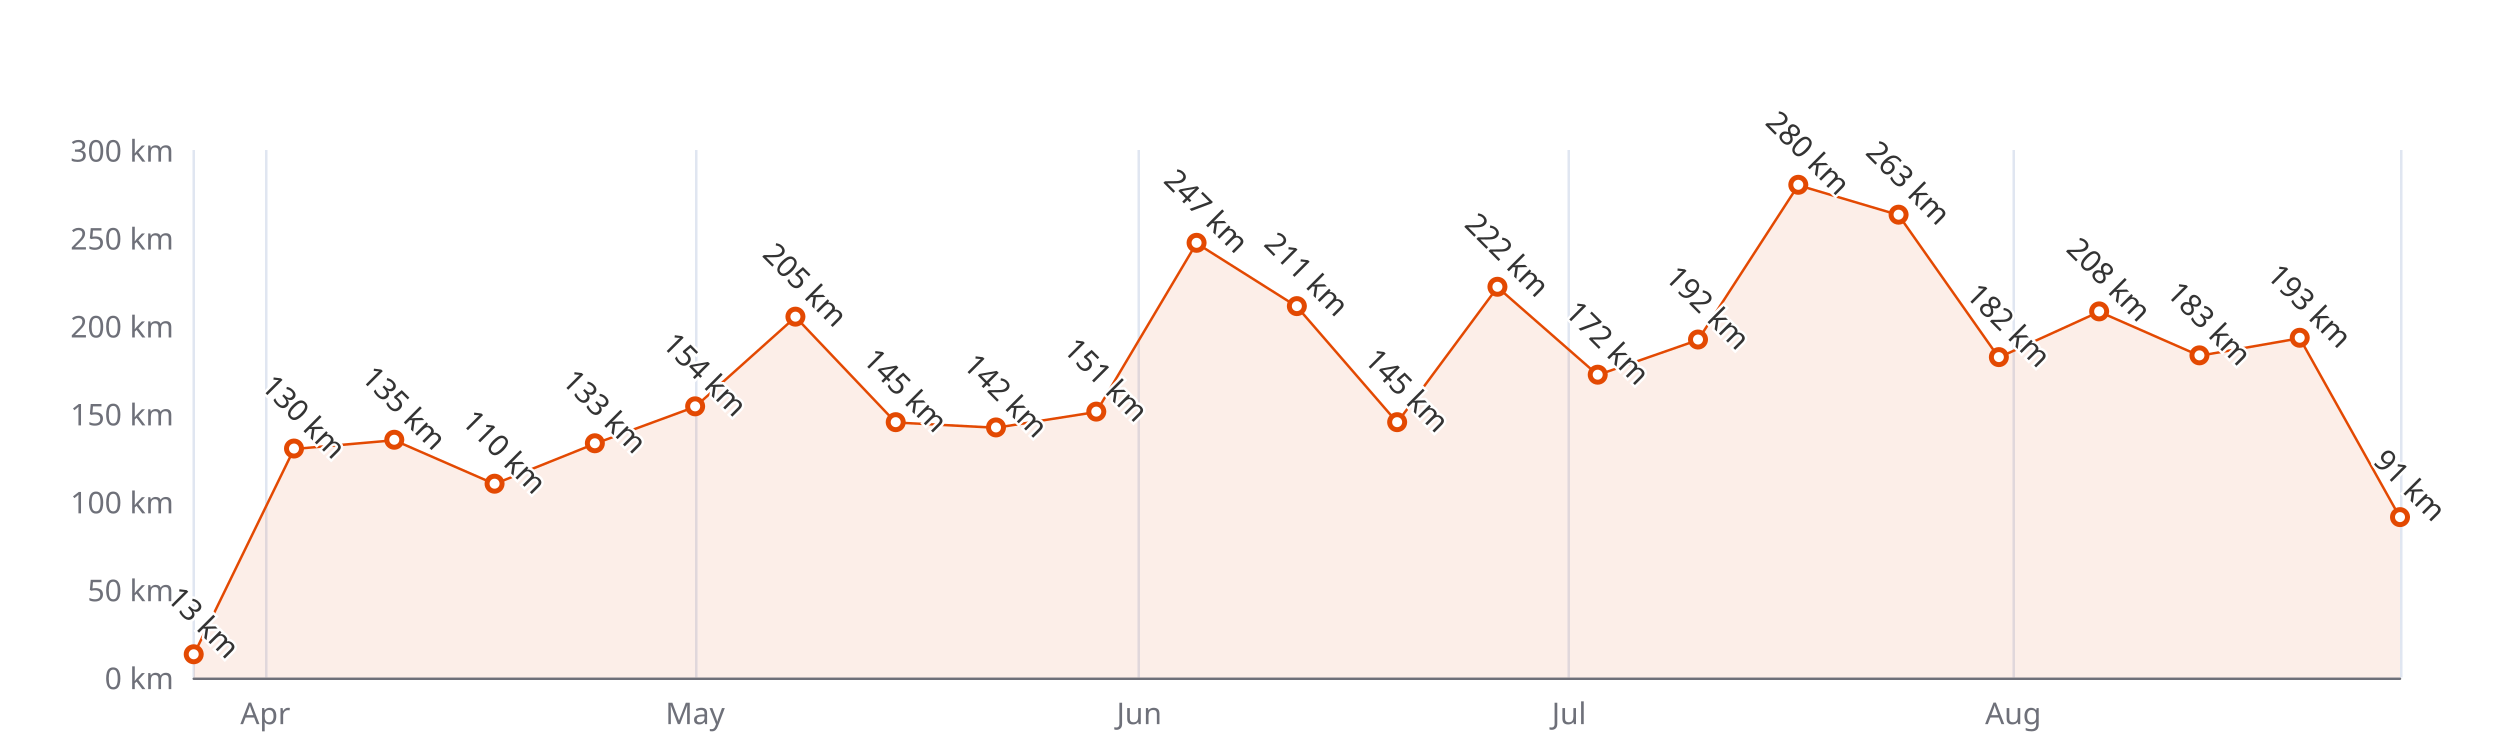
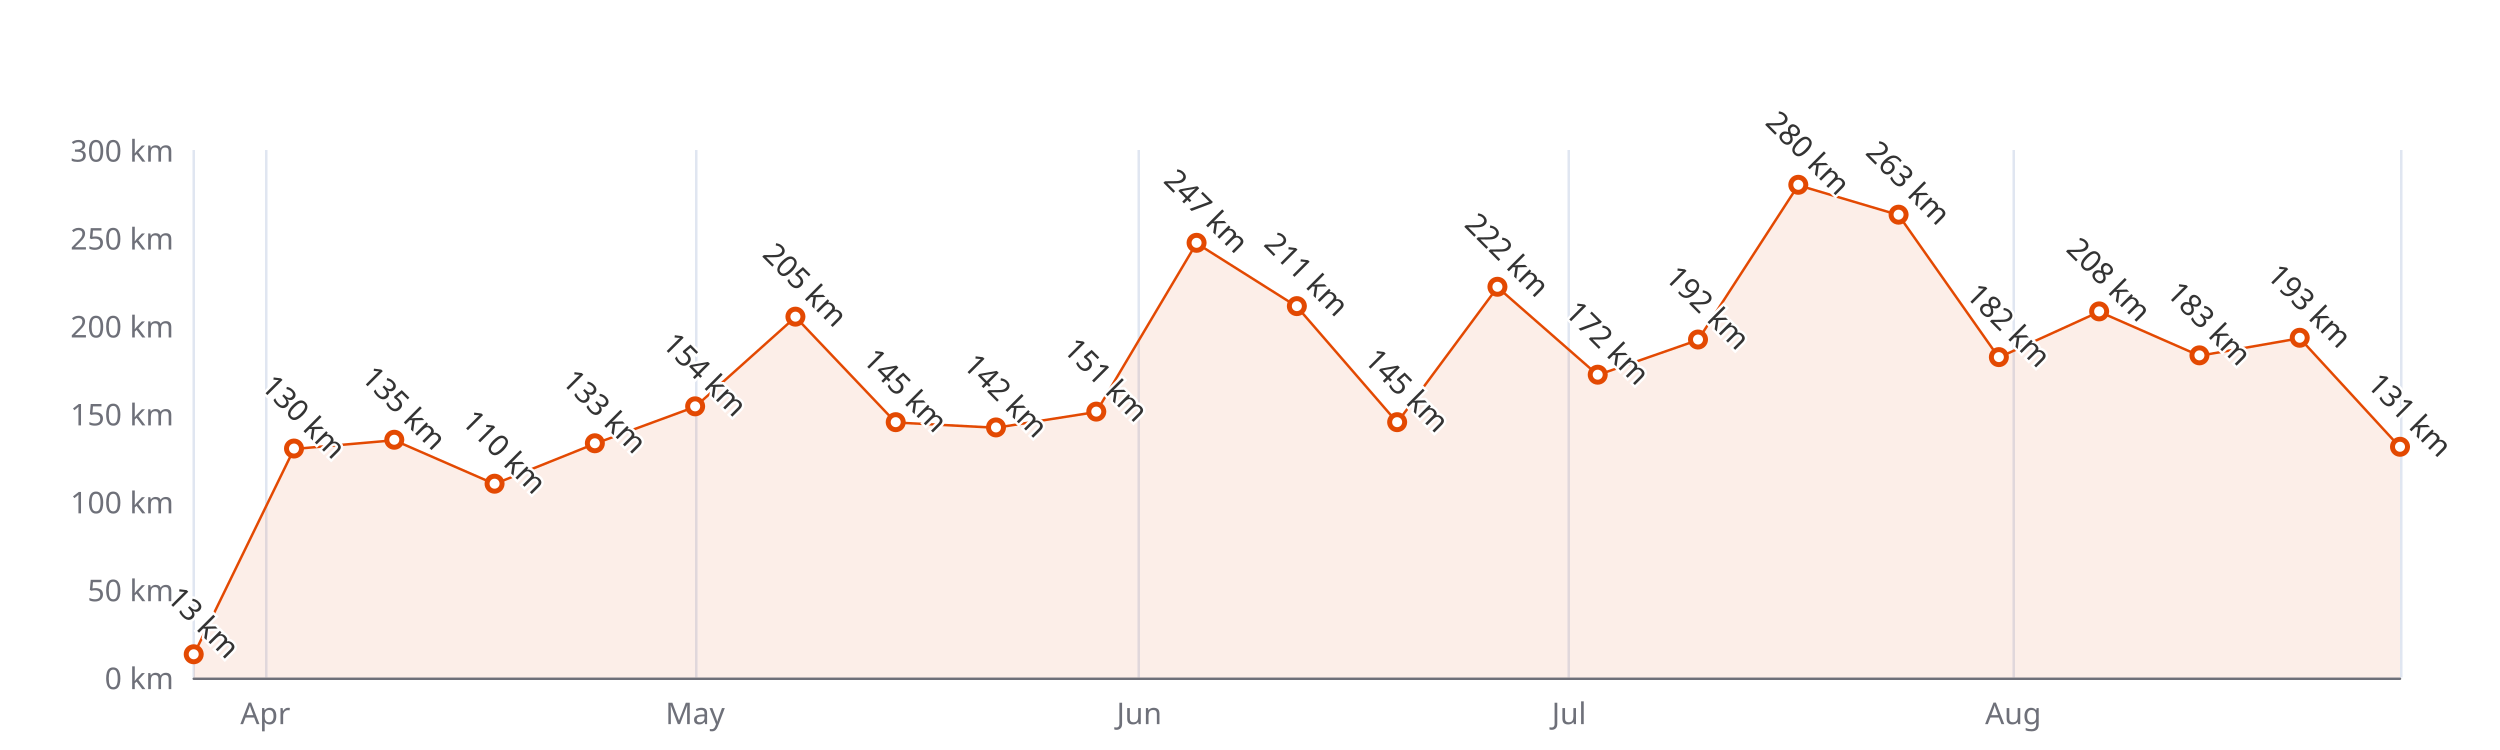
<svg xmlns="http://www.w3.org/2000/svg" width="1000" height="300" version="1.1" baseProfile="full" viewBox="0 0 1000 300">
  <rect width="1000" height="300" x="0" y="0" id="0" fill="#ffffff" />
  <path d="M77.5 60L77.5 271" fill="none" stroke="#E0E6F1" />
  <path d="M106.5 60L106.5 271" fill="none" stroke="#E0E6F1" />
  <path d="M278.5 60L278.5 271" fill="none" stroke="#E0E6F1" />
  <path d="M455.5 60L455.5 271" fill="none" stroke="#E0E6F1" />
  <path d="M627.5 60L627.5 271" fill="none" stroke="#E0E6F1" />
  <path d="M805.5 60L805.5 271" fill="none" stroke="#E0E6F1" />
  <path d="M960.5 60L960.5 271" fill="none" stroke="#E0E6F1" />
  <path d="M77.5 271.5L960 271.5" fill="none" stroke="#6E7079" stroke-linecap="round" />
  <text dominant-baseline="central" text-anchor="end" style="font-size:12px;font-family:sans-serif;" xml:space="preserve" transform="translate(69.48 271)" fill="#6E7079">0 km</text>
  <text dominant-baseline="central" text-anchor="end" style="font-size:12px;font-family:sans-serif;" xml:space="preserve" transform="translate(69.48 235.8333)" fill="#6E7079">50 km</text>
  <text dominant-baseline="central" text-anchor="end" style="font-size:12px;font-family:sans-serif;" xml:space="preserve" transform="translate(69.48 200.6667)" fill="#6E7079">100 km</text>
  <text dominant-baseline="central" text-anchor="end" style="font-size:12px;font-family:sans-serif;" xml:space="preserve" transform="translate(69.48 165.5)" fill="#6E7079">150 km</text>
  <text dominant-baseline="central" text-anchor="end" style="font-size:12px;font-family:sans-serif;" xml:space="preserve" transform="translate(69.48 130.3333)" fill="#6E7079">200 km</text>
  <text dominant-baseline="central" text-anchor="end" style="font-size:12px;font-family:sans-serif;" xml:space="preserve" transform="translate(69.48 95.1667)" fill="#6E7079">250 km</text>
  <text dominant-baseline="central" text-anchor="end" style="font-size:12px;font-family:sans-serif;" xml:space="preserve" transform="translate(69.48 60)" fill="#6E7079">300 km</text>
  <text dominant-baseline="central" text-anchor="middle" style="font: normal normal 12px sans-serif" y="6" transform="translate(106.1332 279)" fill="#6E7079">Apr</text>
  <text dominant-baseline="central" text-anchor="middle" style="font: normal normal 12px sans-serif" y="6" transform="translate(278.0527 279)" fill="#6E7079">May</text>
  <text dominant-baseline="central" text-anchor="middle" style="font: normal normal 12px sans-serif" y="6" transform="translate(455.7029 279)" fill="#6E7079">Jun</text>
  <text dominant-baseline="central" text-anchor="middle" style="font: normal normal 12px sans-serif" y="6" transform="translate(627.6223 279)" fill="#6E7079">Jul</text>
  <text dominant-baseline="central" text-anchor="middle" style="font: normal normal 12px sans-serif" y="6" transform="translate(805.2725 279)" fill="#6E7079">Aug</text>
  <g clip-path="url(#zr0-c0)">
-     <path d="M77.5 261.9L117.6 179.6L157.7 176.1L197.8 193.6L237.9 177.5L278.1 162.7L318.2 126.8L358.3 169L398.4 171.1L438.5 164.8L478.6 97.3L518.7 122.6L558.9 169L599 114.9L639.1 150L679.2 136L719.3 74.1L759.4 86L799.5 143L839.7 124.7L879.8 142.3L919.9 135.3L960 207L960 271L919.9 271L879.8 271L839.7 271L799.5 271L759.4 271L719.3 271L679.2 271L639.1 271L599 271L558.9 271L518.7 271L478.6 271L438.5 271L398.4 271L358.3 271L318.2 271L278.1 271L237.9 271L197.8 271L157.7 271L117.6 271L77.5 271Z" fill="rgb(227,73,2)" fill-opacity="0.09" />
-     <path d="M77.5 261.9L117.6 179.6L157.7 176.1L197.8 193.6L237.9 177.5L278.1 162.7L318.2 126.8L358.3 169L398.4 171.1L438.5 164.8L478.6 97.3L518.7 122.6L558.9 169L599 114.9L639.1 150L679.2 136L719.3 74.1L759.4 86L799.5 143L839.7 124.7L879.8 142.3L919.9 135.3L960 207" fill="none" stroke="#E34902" stroke-linejoin="bevel" />
+     <path d="M77.5 261.9L117.6 179.6L157.7 176.1L197.8 193.6L237.9 177.5L278.1 162.7L318.2 126.8L358.3 169L398.4 171.1L438.5 164.8L478.6 97.3L518.7 122.6L558.9 169L599 114.9L639.1 150L679.2 136L719.3 74.1L759.4 86L799.5 143L839.7 124.7L879.8 142.3L919.9 135.3L960 178.9L960 271L919.9 271L879.8 271L839.7 271L799.5 271L759.4 271L719.3 271L679.2 271L639.1 271L599 271L558.9 271L518.7 271L478.6 271L438.5 271L398.4 271L358.3 271L318.2 271L278.1 271L237.9 271L197.8 271L157.7 271L117.6 271L77.5 271Z" fill="rgb(227,73,2)" fill-opacity="0.09" />
+     <path d="M77.5 261.9L117.6 179.6L157.7 176.1L197.8 193.6L237.9 177.5L278.1 162.7L318.2 126.8L358.3 169L398.4 171.1L438.5 164.8L478.6 97.3L518.7 122.6L558.9 169L599 114.9L639.1 150L679.2 136L719.3 74.1L759.4 86L799.5 143L839.7 124.7L879.8 142.3L919.9 135.3L960 178.9" fill="none" stroke="#E34902" stroke-linejoin="bevel" />
  </g>
  <path d="M1 0A1 1 0 1 1 1 -0.1A1 1 0 0 1 1 0" transform="matrix(3,0,0,3,77.48,261.8567)" fill="#fff" stroke="#E34902" stroke-width="0.667" />
  <path d="M1 0A1 1 0 1 1 1 -0.1A1 1 0 0 1 1 0" transform="matrix(3,0,0,3,117.5945,179.5667)" fill="#fff" stroke="#E34902" stroke-width="0.667" />
  <path d="M1 0A1 1 0 1 1 1 -0.1A1 1 0 0 1 1 0" transform="matrix(3,0,0,3,157.7091,176.05)" fill="#fff" stroke="#E34902" stroke-width="0.667" />
  <path d="M1 0A1 1 0 1 1 1 -0.1A1 1 0 0 1 1 0" transform="matrix(3,0,0,3,197.8236,193.6333)" fill="#fff" stroke="#E34902" stroke-width="0.667" />
  <path d="M1 0A1 1 0 1 1 1 -0.1A1 1 0 0 1 1 0" transform="matrix(3,0,0,3,237.9382,177.4567)" fill="#fff" stroke="#E34902" stroke-width="0.667" />
  <path d="M1 0A1 1 0 1 1 1 -0.1A1 1 0 0 1 1 0" transform="matrix(3,0,0,3,278.0527,162.6867)" fill="#fff" stroke="#E34902" stroke-width="0.667" />
  <path d="M1 0A1 1 0 1 1 1 -0.1A1 1 0 0 1 1 0" transform="matrix(3,0,0,3,318.1673,126.8167)" fill="#fff" stroke="#E34902" stroke-width="0.667" />
  <path d="M1 0A1 1 0 1 1 1 -0.1A1 1 0 0 1 1 0" transform="matrix(3,0,0,3,358.2818,169.0167)" fill="#fff" stroke="#E34902" stroke-width="0.667" />
  <path d="M1 0A1 1 0 1 1 1 -0.1A1 1 0 0 1 1 0" transform="matrix(3,0,0,3,398.3964,171.1267)" fill="#fff" stroke="#E34902" stroke-width="0.667" />
  <path d="M1 0A1 1 0 1 1 1 -0.1A1 1 0 0 1 1 0" transform="matrix(3,0,0,3,438.5109,164.7967)" fill="#fff" stroke="#E34902" stroke-width="0.667" />
  <path d="M1 0A1 1 0 1 1 1 -0.1A1 1 0 0 1 1 0" transform="matrix(3,0,0,3,478.6255,97.2767)" fill="#fff" stroke="#E34902" stroke-width="0.667" />
  <path d="M1 0A1 1 0 1 1 1 -0.1A1 1 0 0 1 1 0" transform="matrix(3,0,0,3,518.74,122.5967)" fill="#fff" stroke="#E34902" stroke-width="0.667" />
  <path d="M1 0A1 1 0 1 1 1 -0.1A1 1 0 0 1 1 0" transform="matrix(3,0,0,3,558.8546,169.0167)" fill="#fff" stroke="#E34902" stroke-width="0.667" />
  <path d="M1 0A1 1 0 1 1 1 -0.1A1 1 0 0 1 1 0" transform="matrix(3,0,0,3,598.9691,114.86)" fill="#fff" stroke="#E34902" stroke-width="0.667" />
  <path d="M1 0A1 1 0 1 1 1 -0.1A1 1 0 0 1 1 0" transform="matrix(3,0,0,3,639.0836,150.0267)" fill="#fff" stroke="#E34902" stroke-width="0.667" />
  <path d="M1 0A1 1 0 1 1 1 -0.1A1 1 0 0 1 1 0" transform="matrix(3,0,0,3,679.1982,135.96)" fill="#fff" stroke="#E34902" stroke-width="0.667" />
  <path d="M1 0A1 1 0 1 1 1 -0.1A1 1 0 0 1 1 0" transform="matrix(3,0,0,3,719.3127,74.0667)" fill="#fff" stroke="#E34902" stroke-width="0.667" />
  <path d="M1 0A1 1 0 1 1 1 -0.1A1 1 0 0 1 1 0" transform="matrix(3,0,0,3,759.4272,86.0233)" fill="#fff" stroke="#E34902" stroke-width="0.667" />
  <path d="M1 0A1 1 0 1 1 1 -0.1A1 1 0 0 1 1 0" transform="matrix(3,0,0,3,799.5418,142.9933)" fill="#fff" stroke="#E34902" stroke-width="0.667" />
  <path d="M1 0A1 1 0 1 1 1 -0.1A1 1 0 0 1 1 0" transform="matrix(3,0,0,3,839.6564,124.7067)" fill="#fff" stroke="#E34902" stroke-width="0.667" />
  <path d="M1 0A1 1 0 1 1 1 -0.1A1 1 0 0 1 1 0" transform="matrix(3,0,0,3,879.7709,142.29)" fill="#fff" stroke="#E34902" stroke-width="0.667" />
  <path d="M1 0A1 1 0 1 1 1 -0.1A1 1 0 0 1 1 0" transform="matrix(3,0,0,3,919.8854,135.2567)" fill="#fff" stroke="#E34902" stroke-width="0.667" />
-   <path d="M1 0A1 1 0 1 1 1 -0.1A1 1 0 0 1 1 0" transform="matrix(3,0,0,3,960,206.9967)" fill="#fff" stroke="#E34902" stroke-width="0.667" />
+   <path d="M1 0A1 1 0 1 1 1 -0.1A1 1 0 0 1 1 0" transform="matrix(3,0,0,3,960,178.8633)" fill="#fff" stroke="#E34902" stroke-width="0.667" />
  <text dominant-baseline="central" text-anchor="middle" style="font-size:12px;font-family:sans-serif;" xml:space="preserve" y="-6" transform="matrix(0.707,0.707,-0.707,0.707,77.48,252.8567)" fill="#333" stroke="rgb(255,255,255)" stroke-width="2" paint-order="stroke" stroke-miterlimit="2">13 km</text>
  <text dominant-baseline="central" text-anchor="middle" style="font-size:12px;font-family:sans-serif;" xml:space="preserve" y="-6" transform="matrix(0.707,0.707,-0.707,0.707,117.5945,170.5667)" fill="#333" stroke="rgb(255,255,255)" stroke-width="2" paint-order="stroke" stroke-miterlimit="2">130 km</text>
  <text dominant-baseline="central" text-anchor="middle" style="font-size:12px;font-family:sans-serif;" xml:space="preserve" y="-6" transform="matrix(0.707,0.707,-0.707,0.707,157.7091,167.05)" fill="#333" stroke="rgb(255,255,255)" stroke-width="2" paint-order="stroke" stroke-miterlimit="2">135 km</text>
  <text dominant-baseline="central" text-anchor="middle" style="font-size:12px;font-family:sans-serif;" xml:space="preserve" y="-6" transform="matrix(0.707,0.707,-0.707,0.707,197.8236,184.6333)" fill="#333" stroke="rgb(255,255,255)" stroke-width="2" paint-order="stroke" stroke-miterlimit="2">110 km</text>
  <text dominant-baseline="central" text-anchor="middle" style="font-size:12px;font-family:sans-serif;" xml:space="preserve" y="-6" transform="matrix(0.707,0.707,-0.707,0.707,237.9382,168.4567)" fill="#333" stroke="rgb(255,255,255)" stroke-width="2" paint-order="stroke" stroke-miterlimit="2">133 km</text>
  <text dominant-baseline="central" text-anchor="middle" style="font-size:12px;font-family:sans-serif;" xml:space="preserve" y="-6" transform="matrix(0.707,0.707,-0.707,0.707,278.0527,153.6867)" fill="#333" stroke="rgb(255,255,255)" stroke-width="2" paint-order="stroke" stroke-miterlimit="2">154 km</text>
  <text dominant-baseline="central" text-anchor="middle" style="font-size:12px;font-family:sans-serif;" xml:space="preserve" y="-6" transform="matrix(0.707,0.707,-0.707,0.707,318.1673,117.8167)" fill="#333" stroke="rgb(255,255,255)" stroke-width="2" paint-order="stroke" stroke-miterlimit="2">205 km</text>
  <text dominant-baseline="central" text-anchor="middle" style="font-size:12px;font-family:sans-serif;" xml:space="preserve" y="-6" transform="matrix(0.707,0.707,-0.707,0.707,358.2818,160.0167)" fill="#333" stroke="rgb(255,255,255)" stroke-width="2" paint-order="stroke" stroke-miterlimit="2">145 km</text>
  <text dominant-baseline="central" text-anchor="middle" style="font-size:12px;font-family:sans-serif;" xml:space="preserve" y="-6" transform="matrix(0.707,0.707,-0.707,0.707,398.3964,162.1267)" fill="#333" stroke="rgb(255,255,255)" stroke-width="2" paint-order="stroke" stroke-miterlimit="2">142 km</text>
  <text dominant-baseline="central" text-anchor="middle" style="font-size:12px;font-family:sans-serif;" xml:space="preserve" y="-6" transform="matrix(0.707,0.707,-0.707,0.707,438.5109,155.7967)" fill="#333" stroke="rgb(255,255,255)" stroke-width="2" paint-order="stroke" stroke-miterlimit="2">151 km</text>
  <text dominant-baseline="central" text-anchor="middle" style="font-size:12px;font-family:sans-serif;" xml:space="preserve" y="-6" transform="matrix(0.707,0.707,-0.707,0.707,478.6255,88.2767)" fill="#333" stroke="rgb(255,255,255)" stroke-width="2" paint-order="stroke" stroke-miterlimit="2">247 km</text>
  <text dominant-baseline="central" text-anchor="middle" style="font-size:12px;font-family:sans-serif;" xml:space="preserve" y="-6" transform="matrix(0.707,0.707,-0.707,0.707,518.74,113.5967)" fill="#333" stroke="rgb(255,255,255)" stroke-width="2" paint-order="stroke" stroke-miterlimit="2">211 km</text>
  <text dominant-baseline="central" text-anchor="middle" style="font-size:12px;font-family:sans-serif;" xml:space="preserve" y="-6" transform="matrix(0.707,0.707,-0.707,0.707,558.8546,160.0167)" fill="#333" stroke="rgb(255,255,255)" stroke-width="2" paint-order="stroke" stroke-miterlimit="2">145 km</text>
  <text dominant-baseline="central" text-anchor="middle" style="font-size:12px;font-family:sans-serif;" xml:space="preserve" y="-6" transform="matrix(0.707,0.707,-0.707,0.707,598.9691,105.86)" fill="#333" stroke="rgb(255,255,255)" stroke-width="2" paint-order="stroke" stroke-miterlimit="2">222 km</text>
  <text dominant-baseline="central" text-anchor="middle" style="font-size:12px;font-family:sans-serif;" xml:space="preserve" y="-6" transform="matrix(0.707,0.707,-0.707,0.707,639.0836,141.0267)" fill="#333" stroke="rgb(255,255,255)" stroke-width="2" paint-order="stroke" stroke-miterlimit="2">172 km</text>
  <text dominant-baseline="central" text-anchor="middle" style="font-size:12px;font-family:sans-serif;" xml:space="preserve" y="-6" transform="matrix(0.707,0.707,-0.707,0.707,679.1982,126.96)" fill="#333" stroke="rgb(255,255,255)" stroke-width="2" paint-order="stroke" stroke-miterlimit="2">192 km</text>
  <text dominant-baseline="central" text-anchor="middle" style="font-size:12px;font-family:sans-serif;" xml:space="preserve" y="-6" transform="matrix(0.707,0.707,-0.707,0.707,719.3127,65.0667)" fill="#333" stroke="rgb(255,255,255)" stroke-width="2" paint-order="stroke" stroke-miterlimit="2">280 km</text>
  <text dominant-baseline="central" text-anchor="middle" style="font-size:12px;font-family:sans-serif;" xml:space="preserve" y="-6" transform="matrix(0.707,0.707,-0.707,0.707,759.4272,77.0233)" fill="#333" stroke="rgb(255,255,255)" stroke-width="2" paint-order="stroke" stroke-miterlimit="2">263 km</text>
  <text dominant-baseline="central" text-anchor="middle" style="font-size:12px;font-family:sans-serif;" xml:space="preserve" y="-6" transform="matrix(0.707,0.707,-0.707,0.707,799.5418,133.9933)" fill="#333" stroke="rgb(255,255,255)" stroke-width="2" paint-order="stroke" stroke-miterlimit="2">182 km</text>
  <text dominant-baseline="central" text-anchor="middle" style="font-size:12px;font-family:sans-serif;" xml:space="preserve" y="-6" transform="matrix(0.707,0.707,-0.707,0.707,839.6564,115.7067)" fill="#333" stroke="rgb(255,255,255)" stroke-width="2" paint-order="stroke" stroke-miterlimit="2">208 km</text>
  <text dominant-baseline="central" text-anchor="middle" style="font-size:12px;font-family:sans-serif;" xml:space="preserve" y="-6" transform="matrix(0.707,0.707,-0.707,0.707,879.7709,133.29)" fill="#333" stroke="rgb(255,255,255)" stroke-width="2" paint-order="stroke" stroke-miterlimit="2">183 km</text>
  <text dominant-baseline="central" text-anchor="middle" style="font-size:12px;font-family:sans-serif;" xml:space="preserve" y="-6" transform="matrix(0.707,0.707,-0.707,0.707,919.8854,126.2567)" fill="#333" stroke="rgb(255,255,255)" stroke-width="2" paint-order="stroke" stroke-miterlimit="2">193 km</text>
-   <text dominant-baseline="central" text-anchor="middle" style="font-size:12px;font-family:sans-serif;" xml:space="preserve" y="-6" transform="matrix(0.707,0.707,-0.707,0.707,960,197.9967)" fill="#333" stroke="rgb(255,255,255)" stroke-width="2" paint-order="stroke" stroke-miterlimit="2">91 km</text>
+   <text dominant-baseline="central" text-anchor="middle" style="font-size:12px;font-family:sans-serif;" xml:space="preserve" y="-6" transform="matrix(0.707,0.707,-0.707,0.707,960,169.8633)" fill="#333" stroke="rgb(255,255,255)" stroke-width="2" paint-order="stroke" stroke-miterlimit="2">131 km</text>
  <defs>
    <clipPath id="zr0-c0">
      <path d="M76 59.5l884 0l0 212l-884 0Z" fill="#000" />
    </clipPath>
  </defs>
</svg>
